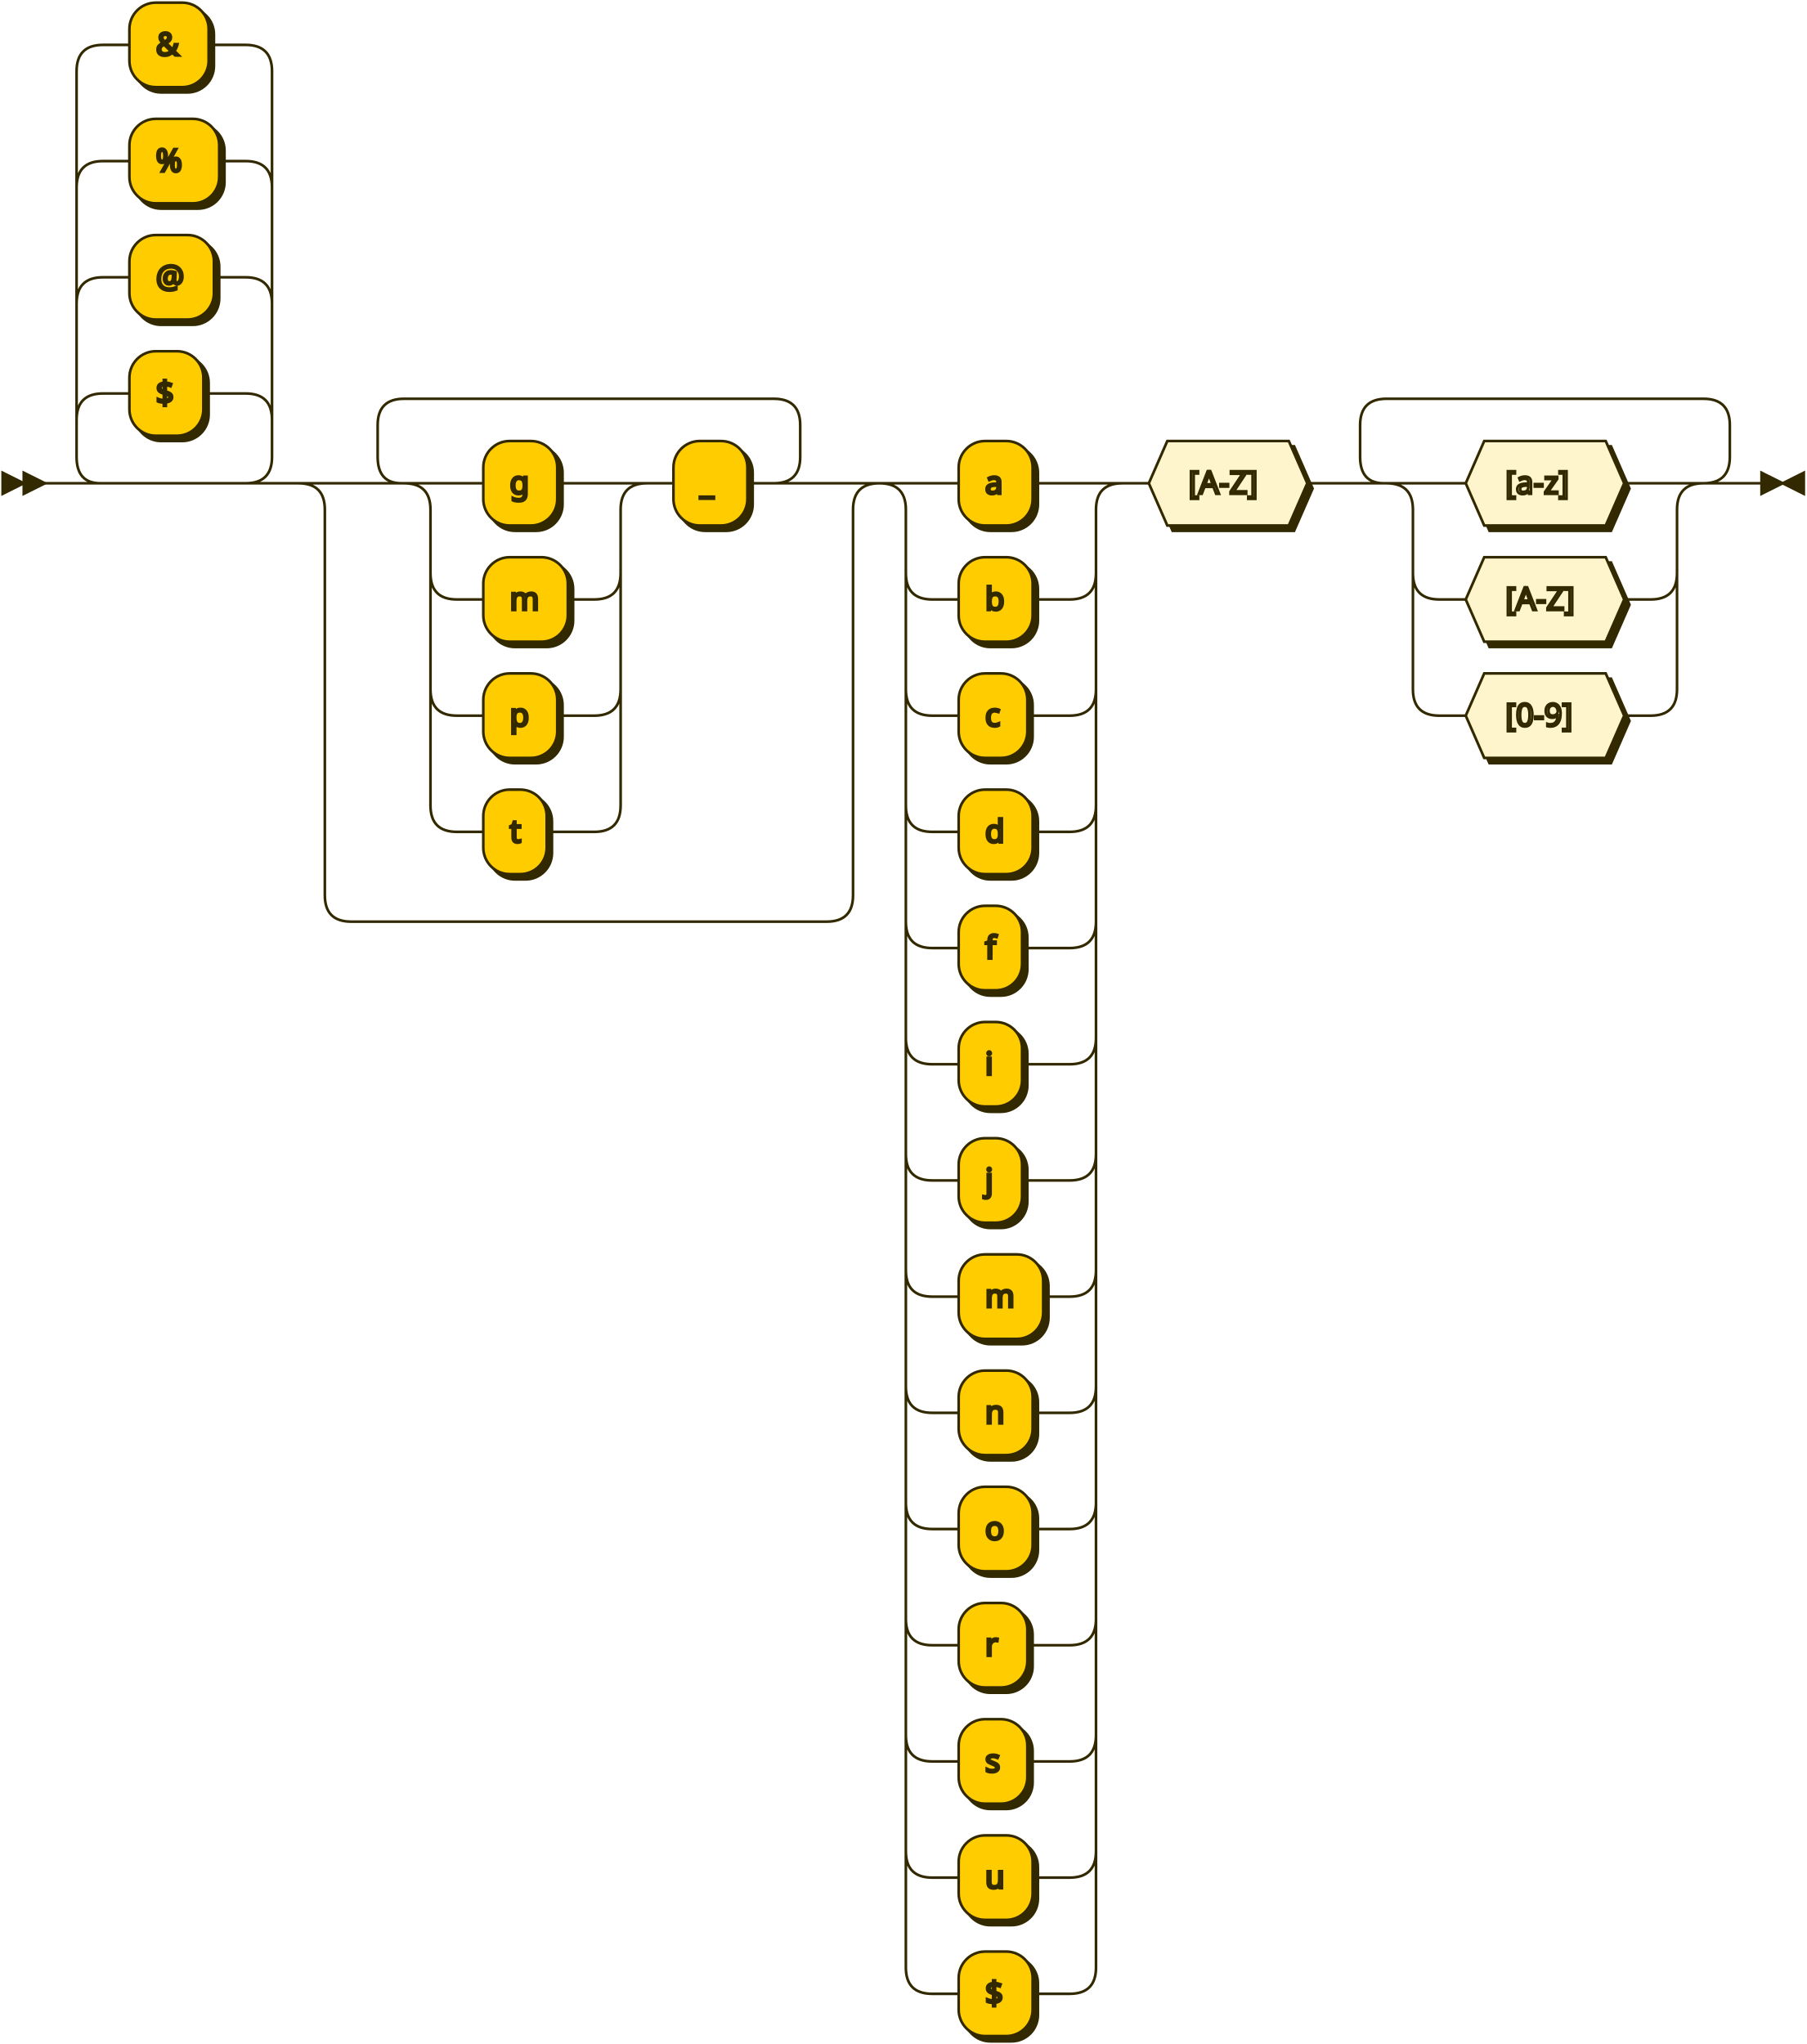
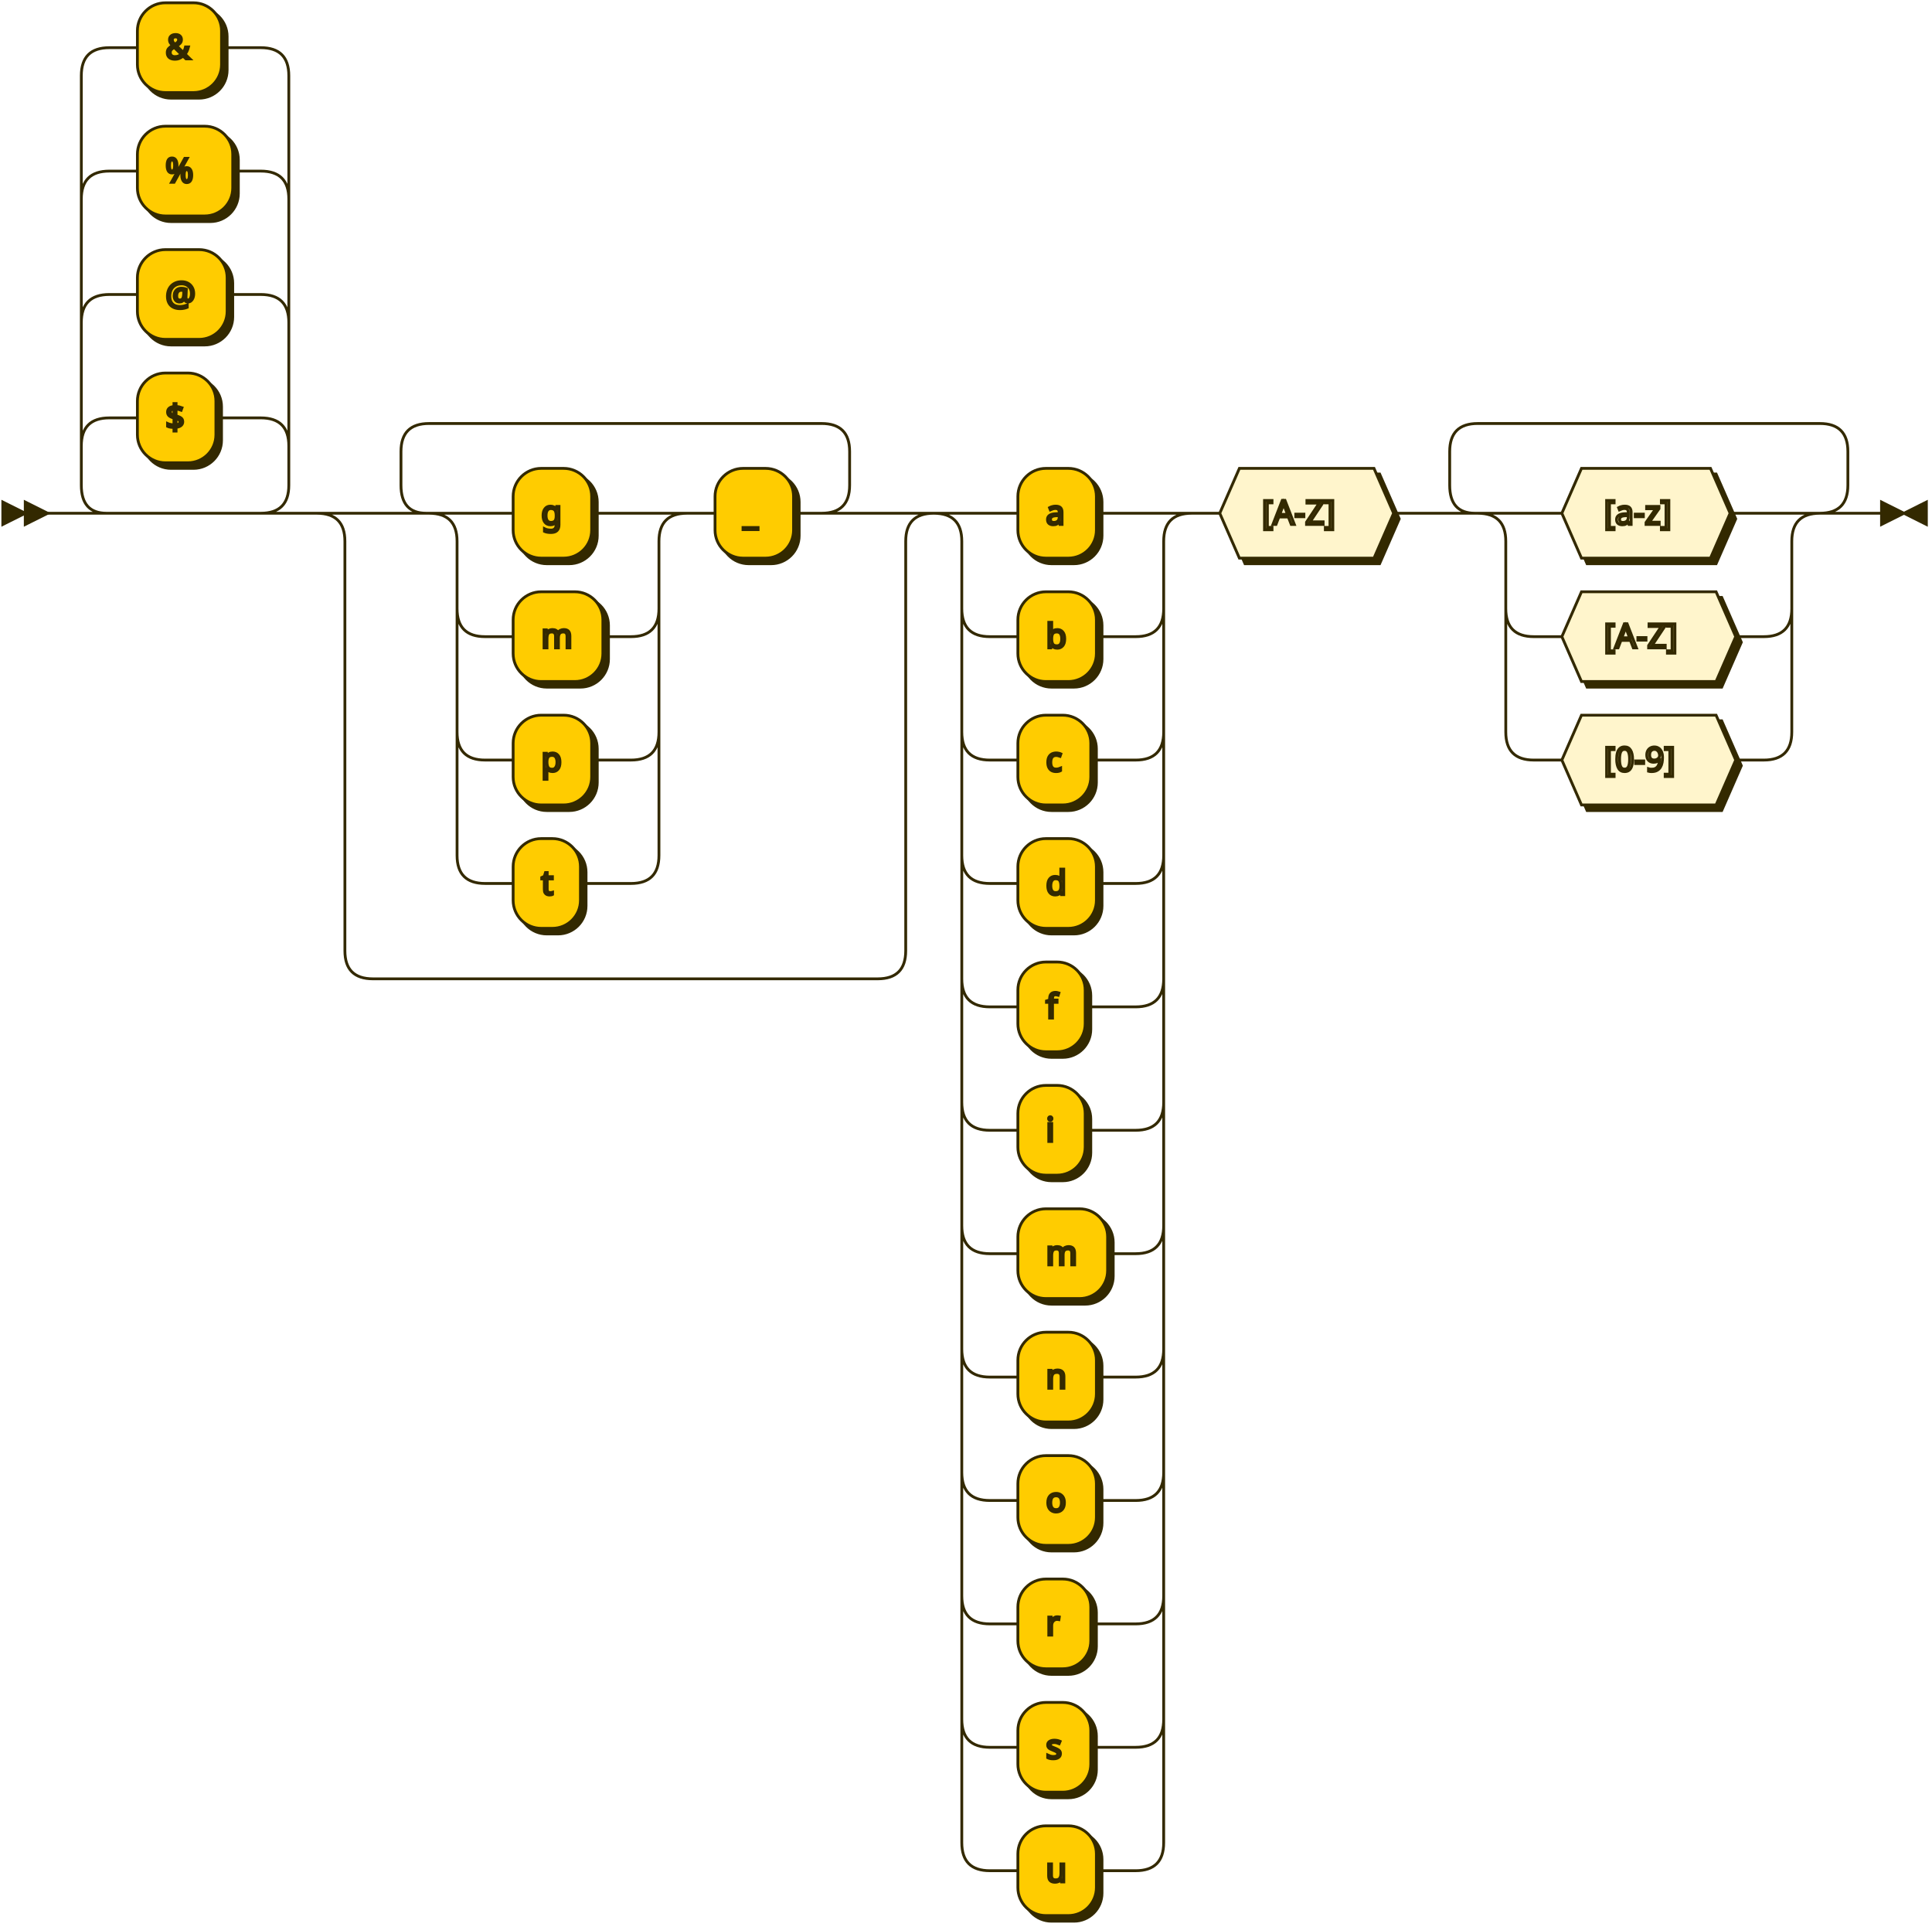
- <svg xmlns="http://www.w3.org/2000/svg" width="684" height="774">
+ <svg xmlns="http://www.w3.org/2000/svg" width="689" height="687">
  <style type="text/css">
    @namespace "http://www.w3.org/2000/svg";

    .line {
    fill: none;
    stroke: #332900;
    }

    filled {
    fill: #332900;
    stroke: none;
    }

    text {
    font-family: Verdana, sans-serif;
    font-size: 12px;
    fill: #4D3D00;
    }

    text.terminal {
    font-family: Verdana, Sans-serif;
    font-size: 12px;
    fill: #4D3D00;
    }

    rect, circle, polygon {
    fill: #332900;
    stroke: #332900;
    }

    .terminal {
    fill: #FFCC00;
    stroke: #332900;
    }

    .nonterminal {
    fill: #FFEB99;
    stroke: #332900;
    }

    .text {
    fill: none;
    stroke: none;
    }

    .regexp {
    fill: #FFF5CC;
    stroke: #332900;
    }
  </style>
  <polygon points="9 183 1 179 1 187" />
  <polygon points="17 183 9 179 9 187" />
-   <rect width="28" height="32" x="51" y="135" rx="10" />
-   <rect width="28" height="32" x="49" y="133" class="terminal" rx="10" />
-   <text x="59" y="153" class="terminal">
-     $
-   </text>
-   <rect width="32" height="32" x="51" y="91" rx="10" />
-   <rect width="32" height="32" x="49" y="89" class="terminal" rx="10" />
-   <text x="59" y="109" class="terminal">
-     @
-   </text>
-   <rect width="34" height="32" x="51" y="47" rx="10" />
-   <rect width="34" height="32" x="49" y="45" class="terminal" rx="10" />
-   <text x="59" y="65" class="terminal">
-     %
-   </text>
-   <rect width="30" height="32" x="51" y="3" rx="10" />
-   <rect width="30" height="32" x="49" y="1" class="terminal" rx="10" />
-   <text x="59" y="21" class="terminal">
-     &amp;
-   </text>
-   <rect width="28" height="32" x="185" y="169" rx="10" />
-   <rect width="28" height="32" x="183" y="167" class="terminal" rx="10" />
-   <text x="193" y="187" class="terminal">
-     g
-   </text>
-   <rect width="32" height="32" x="185" y="213" rx="10" />
-   <rect width="32" height="32" x="183" y="211" class="terminal" rx="10" />
-   <text x="193" y="231" class="terminal">
-     m
-   </text>
-   <rect width="28" height="32" x="185" y="257" rx="10" />
-   <rect width="28" height="32" x="183" y="255" class="terminal" rx="10" />
-   <text x="193" y="275" class="terminal">
-     p
-   </text>
-   <rect width="24" height="32" x="185" y="301" rx="10" />
-   <rect width="24" height="32" x="183" y="299" class="terminal" rx="10" />
-   <text x="193" y="319" class="terminal">
-     t
-   </text>
-   <rect width="28" height="32" x="257" y="169" rx="10" />
-   <rect width="28" height="32" x="255" y="167" class="terminal" rx="10" />
-   <text x="265" y="187" class="terminal">
-     _
-   </text>
-   <rect width="28" height="32" x="365" y="169" rx="10" />
-   <rect width="28" height="32" x="363" y="167" class="terminal" rx="10" />
-   <text x="373" y="187" class="terminal">
-     a
-   </text>
-   <rect width="28" height="32" x="365" y="213" rx="10" />
-   <rect width="28" height="32" x="363" y="211" class="terminal" rx="10" />
-   <text x="373" y="231" class="terminal">
-     b
-   </text>
-   <rect width="26" height="32" x="365" y="257" rx="10" />
-   <rect width="26" height="32" x="363" y="255" class="terminal" rx="10" />
-   <text x="373" y="275" class="terminal">
-     c
-   </text>
-   <rect width="28" height="32" x="365" y="301" rx="10" />
-   <rect width="28" height="32" x="363" y="299" class="terminal" rx="10" />
-   <text x="373" y="319" class="terminal">
-     d
-   </text>
-   <rect width="24" height="32" x="365" y="345" rx="10" />
-   <rect width="24" height="32" x="363" y="343" class="terminal" rx="10" />
-   <text x="373" y="363" class="terminal">
-     f
-   </text>
-   <rect width="24" height="32" x="365" y="389" rx="10" />
-   <rect width="24" height="32" x="363" y="387" class="terminal" rx="10" />
-   <text x="373" y="407" class="terminal">
-     i
-   </text>
-   <rect width="24" height="32" x="365" y="433" rx="10" />
-   <rect width="24" height="32" x="363" y="431" class="terminal" rx="10" />
-   <text x="373" y="451" class="terminal">
-     j
-   </text>
-   <rect width="32" height="32" x="365" y="477" rx="10" />
-   <rect width="32" height="32" x="363" y="475" class="terminal" rx="10" />
-   <text x="373" y="495" class="terminal">
-     m
-   </text>
-   <rect width="28" height="32" x="365" y="521" rx="10" />
-   <rect width="28" height="32" x="363" y="519" class="terminal" rx="10" />
-   <text x="373" y="539" class="terminal">
-     n
-   </text>
-   <rect width="28" height="32" x="365" y="565" rx="10" />
-   <rect width="28" height="32" x="363" y="563" class="terminal" rx="10" />
-   <text x="373" y="583" class="terminal">
-     o
-   </text>
-   <rect width="26" height="32" x="365" y="609" rx="10" />
-   <rect width="26" height="32" x="363" y="607" class="terminal" rx="10" />
-   <text x="373" y="627" class="terminal">
-     r
-   </text>
-   <rect width="26" height="32" x="365" y="653" rx="10" />
-   <rect width="26" height="32" x="363" y="651" class="terminal" rx="10" />
-   <text x="373" y="671" class="terminal">
-     s
-   </text>
-   <rect width="28" height="32" x="365" y="697" rx="10" />
-   <rect width="28" height="32" x="363" y="695" class="terminal" rx="10" />
-   <text x="373" y="715" class="terminal">
-     u
-   </text>
-   <rect width="28" height="32" x="365" y="741" rx="10" />
-   <rect width="28" height="32" x="363" y="739" class="terminal" rx="10" />
-   <text x="373" y="759" class="terminal">
-     $
-   </text>
-   <polygon points="437 185 444 169 490 169 497 185 490 201 444 201" />
-   <polygon points="435 183 442 167 488 167 495 183 488 199 442 199" class="regexp" />
-   <text x="450" y="187" class="regexp">
-     [A-Z]
-   </text>
-   <polygon points="557 185 564 169 610 169 617 185 610 201 564 201" />
-   <polygon points="555 183 562 167 608 167 615 183 608 199 562 199" class="regexp" />
-   <text x="570" y="187" class="regexp">
-     [a-z]
-   </text>
-   <polygon points="557 229 564 213 610 213 617 229 610 245 564 245" />
-   <polygon points="555 227 562 211 608 211 615 227 608 243 562 243" class="regexp" />
-   <text x="570" y="231" class="regexp">
-     [A-Z]
-   </text>
-   <polygon points="557 273 564 257 610 257 617 273 610 289 564 289" />
-   <polygon points="555 271 562 255 608 255 615 271 608 287 562 287" class="regexp" />
-   <text x="570" y="275" class="regexp">
-     [0-9]
-   </text>
-   <path d="m17 183 h2 m20 0 h10 m0 0 h44 m-74 0 l20 0 m-1 0 q-9 0 -9 -10 l0 -14 q0 -10 10 -10 m54 34 l20 0 m-20 0 q10 0 10 -10 l0 -14 q0 -10 -10 -10 m-54 0 h10 m28 0 h10 m0 0 h6 m-64 10 l0 -44 q0 -10 10 -10 m64 54 l0 -44 q0 -10 -10 -10 m-54 0 h10 m32 0 h10 m0 0 h2 m-64 10 l0 -44 q0 -10 10 -10 m64 54 l0 -44 q0 -10 -10 -10 m-54 0 h10 m34 0 h10 m-64 10 l0 -44 q0 -10 10 -10 m64 54 l0 -44 q0 -10 -10 -10 m-54 0 h10 m30 0 h10 m0 0 h4 m80 166 h10 m28 0 h10 m0 0 h4 m-72 0 h20 m52 0 h20 m-92 0 q10 0 10 10 m72 0 q0 -10 10 -10 m-82 10 v24 m72 0 v-24 m-72 24 q0 10 10 10 m52 0 q10 0 10 -10 m-62 10 h10 m32 0 h10 m-62 -10 v20 m72 0 v-20 m-72 20 v24 m72 0 v-24 m-72 24 q0 10 10 10 m52 0 q10 0 10 -10 m-62 10 h10 m28 0 h10 m0 0 h4 m-62 -10 v20 m72 0 v-20 m-72 20 v24 m72 0 v-24 m-72 24 q0 10 10 10 m52 0 q10 0 10 -10 m-62 10 h10 m24 0 h10 m0 0 h8 m20 -132 h10 m28 0 h10 m-160 0 l20 0 m-1 0 q-9 0 -9 -10 l0 -12 q0 -10 10 -10 m140 32 l20 0 m-20 0 q10 0 10 -10 l0 -12 q0 -10 -10 -10 m-140 0 h10 m0 0 h130 m-180 32 h20 m180 0 h20 m-220 0 q10 0 10 10 m200 0 q0 -10 10 -10 m-210 10 v146 m200 0 v-146 m-200 146 q0 10 10 10 m180 0 q10 0 10 -10 m-190 10 h10 m0 0 h170 m40 -166 h10 m28 0 h10 m0 0 h4 m-72 0 h20 m52 0 h20 m-92 0 q10 0 10 10 m72 0 q0 -10 10 -10 m-82 10 v24 m72 0 v-24 m-72 24 q0 10 10 10 m52 0 q10 0 10 -10 m-62 10 h10 m28 0 h10 m0 0 h4 m-62 -10 v20 m72 0 v-20 m-72 20 v24 m72 0 v-24 m-72 24 q0 10 10 10 m52 0 q10 0 10 -10 m-62 10 h10 m26 0 h10 m0 0 h6 m-62 -10 v20 m72 0 v-20 m-72 20 v24 m72 0 v-24 m-72 24 q0 10 10 10 m52 0 q10 0 10 -10 m-62 10 h10 m28 0 h10 m0 0 h4 m-62 -10 v20 m72 0 v-20 m-72 20 v24 m72 0 v-24 m-72 24 q0 10 10 10 m52 0 q10 0 10 -10 m-62 10 h10 m24 0 h10 m0 0 h8 m-62 -10 v20 m72 0 v-20 m-72 20 v24 m72 0 v-24 m-72 24 q0 10 10 10 m52 0 q10 0 10 -10 m-62 10 h10 m24 0 h10 m0 0 h8 m-62 -10 v20 m72 0 v-20 m-72 20 v24 m72 0 v-24 m-72 24 q0 10 10 10 m52 0 q10 0 10 -10 m-62 10 h10 m24 0 h10 m0 0 h8 m-62 -10 v20 m72 0 v-20 m-72 20 v24 m72 0 v-24 m-72 24 q0 10 10 10 m52 0 q10 0 10 -10 m-62 10 h10 m32 0 h10 m-62 -10 v20 m72 0 v-20 m-72 20 v24 m72 0 v-24 m-72 24 q0 10 10 10 m52 0 q10 0 10 -10 m-62 10 h10 m28 0 h10 m0 0 h4 m-62 -10 v20 m72 0 v-20 m-72 20 v24 m72 0 v-24 m-72 24 q0 10 10 10 m52 0 q10 0 10 -10 m-62 10 h10 m28 0 h10 m0 0 h4 m-62 -10 v20 m72 0 v-20 m-72 20 v24 m72 0 v-24 m-72 24 q0 10 10 10 m52 0 q10 0 10 -10 m-62 10 h10 m26 0 h10 m0 0 h6 m-62 -10 v20 m72 0 v-20 m-72 20 v24 m72 0 v-24 m-72 24 q0 10 10 10 m52 0 q10 0 10 -10 m-62 10 h10 m26 0 h10 m0 0 h6 m-62 -10 v20 m72 0 v-20 m-72 20 v24 m72 0 v-24 m-72 24 q0 10 10 10 m52 0 q10 0 10 -10 m-62 10 h10 m28 0 h10 m0 0 h4 m-62 -10 v20 m72 0 v-20 m-72 20 v24 m72 0 v-24 m-72 24 q0 10 10 10 m52 0 q10 0 10 -10 m-62 10 h10 m28 0 h10 m0 0 h4 m20 -572 h10 m60 0 h10 m40 0 h10 m60 0 h10 m-100 0 h20 m80 0 h20 m-120 0 q10 0 10 10 m100 0 q0 -10 10 -10 m-110 10 v24 m100 0 v-24 m-100 24 q0 10 10 10 m80 0 q10 0 10 -10 m-90 10 h10 m60 0 h10 m-90 -10 v20 m100 0 v-20 m-100 20 v24 m100 0 v-24 m-100 24 q0 10 10 10 m80 0 q10 0 10 -10 m-90 10 h10 m60 0 h10 m-120 -88 l20 0 m-1 0 q-9 0 -9 -10 l0 -12 q0 -10 10 -10 m120 32 l20 0 m-20 0 q10 0 10 -10 l0 -12 q0 -10 -10 -10 m-120 0 h10 m0 0 h110 m23 32 h-3" class="line" />
-   <polygon points="675 183 683 179 683 187" />
-   <polygon points="675 183 667 179 667 187" />
+   <rect x="51" y="135" width="28" height="32" rx="10" />
+   <rect x="49" y="133" width="28" height="32" class="terminal" rx="10" />
+   <text class="terminal" x="59" y="153">$</text>
+   <rect x="51" y="91" width="32" height="32" rx="10" />
+   <rect x="49" y="89" width="32" height="32" class="terminal" rx="10" />
+   <text class="terminal" x="59" y="109">@</text>
+   <rect x="51" y="47" width="34" height="32" rx="10" />
+   <rect x="49" y="45" width="34" height="32" class="terminal" rx="10" />
+   <text class="terminal" x="59" y="65">%</text>
+   <rect x="51" y="3" width="30" height="32" rx="10" />
+   <rect x="49" y="1" width="30" height="32" class="terminal" rx="10" />
+   <text class="terminal" x="59" y="21">&amp;</text>
+   <rect x="185" y="169" width="28" height="32" rx="10" />
+   <rect x="183" y="167" width="28" height="32" class="terminal" rx="10" />
+   <text class="terminal" x="193" y="187">g</text>
+   <rect x="185" y="213" width="32" height="32" rx="10" />
+   <rect x="183" y="211" width="32" height="32" class="terminal" rx="10" />
+   <text class="terminal" x="193" y="231">m</text>
+   <rect x="185" y="257" width="28" height="32" rx="10" />
+   <rect x="183" y="255" width="28" height="32" class="terminal" rx="10" />
+   <text class="terminal" x="193" y="275">p</text>
+   <rect x="185" y="301" width="24" height="32" rx="10" />
+   <rect x="183" y="299" width="24" height="32" class="terminal" rx="10" />
+   <text class="terminal" x="193" y="319">t</text>
+   <rect x="257" y="169" width="28" height="32" rx="10" />
+   <rect x="255" y="167" width="28" height="32" class="terminal" rx="10" />
+   <text class="terminal" x="265" y="187">_</text>
+   <rect x="365" y="169" width="28" height="32" rx="10" />
+   <rect x="363" y="167" width="28" height="32" class="terminal" rx="10" />
+   <text class="terminal" x="373" y="187">a</text>
+   <rect x="365" y="213" width="28" height="32" rx="10" />
+   <rect x="363" y="211" width="28" height="32" class="terminal" rx="10" />
+   <text class="terminal" x="373" y="231">b</text>
+   <rect x="365" y="257" width="26" height="32" rx="10" />
+   <rect x="363" y="255" width="26" height="32" class="terminal" rx="10" />
+   <text class="terminal" x="373" y="275">c</text>
+   <rect x="365" y="301" width="28" height="32" rx="10" />
+   <rect x="363" y="299" width="28" height="32" class="terminal" rx="10" />
+   <text class="terminal" x="373" y="319">d</text>
+   <rect x="365" y="345" width="24" height="32" rx="10" />
+   <rect x="363" y="343" width="24" height="32" class="terminal" rx="10" />
+   <text class="terminal" x="373" y="363">f</text>
+   <rect x="365" y="389" width="24" height="32" rx="10" />
+   <rect x="363" y="387" width="24" height="32" class="terminal" rx="10" />
+   <text class="terminal" x="373" y="407">i</text>
+   <rect x="365" y="433" width="32" height="32" rx="10" />
+   <rect x="363" y="431" width="32" height="32" class="terminal" rx="10" />
+   <text class="terminal" x="373" y="451">m</text>
+   <rect x="365" y="477" width="28" height="32" rx="10" />
+   <rect x="363" y="475" width="28" height="32" class="terminal" rx="10" />
+   <text class="terminal" x="373" y="495">n</text>
+   <rect x="365" y="521" width="28" height="32" rx="10" />
+   <rect x="363" y="519" width="28" height="32" class="terminal" rx="10" />
+   <text class="terminal" x="373" y="539">o</text>
+   <rect x="365" y="565" width="26" height="32" rx="10" />
+   <rect x="363" y="563" width="26" height="32" class="terminal" rx="10" />
+   <text class="terminal" x="373" y="583">r</text>
+   <rect x="365" y="609" width="26" height="32" rx="10" />
+   <rect x="363" y="607" width="26" height="32" class="terminal" rx="10" />
+   <text class="terminal" x="373" y="627">s</text>
+   <rect x="365" y="653" width="28" height="32" rx="10" />
+   <rect x="363" y="651" width="28" height="32" class="terminal" rx="10" />
+   <text class="terminal" x="373" y="671">u</text>
+   <polygon points="437 185 444 169 492 169 499 185 492 201 444 201" />
+   <polygon points="435 183 442 167 490 167 497 183 490 199 442 199" class="regexp" />
+   <text class="regexp" x="450" y="187">[A-Z]</text>
+   <polygon points="559 185 566 169 612 169 619 185 612 201 566 201" />
+   <polygon points="557 183 564 167 610 167 617 183 610 199 564 199" class="regexp" />
+   <text class="regexp" x="572" y="187">[a-z]</text>
+   <polygon points="559 229 566 213 614 213 621 229 614 245 566 245" />
+   <polygon points="557 227 564 211 612 211 619 227 612 243 564 243" class="regexp" />
+   <text class="regexp" x="572" y="231">[A-Z]</text>
+   <polygon points="559 273 566 257 614 257 621 273 614 289 566 289" />
+   <polygon points="557 271 564 255 612 255 619 271 612 287 564 287" class="regexp" />
+   <text class="regexp" x="572" y="275">[0-9]</text>
+   <path class="line" d="m17 183 h2 m20 0 h10 m0 0 h44 m-74 0 l20 0 m-1 0 q-9 0 -9 -10 l0 -14 q0 -10 10 -10 m54 34 l20 0 m-20 0 q10 0 10 -10 l0 -14 q0 -10 -10 -10 m-54 0 h10 m28 0 h10 m0 0 h6 m-64 10 l0 -44 q0 -10 10 -10 m64 54 l0 -44 q0 -10 -10 -10 m-54 0 h10 m32 0 h10 m0 0 h2 m-64 10 l0 -44 q0 -10 10 -10 m64 54 l0 -44 q0 -10 -10 -10 m-54 0 h10 m34 0 h10 m-64 10 l0 -44 q0 -10 10 -10 m64 54 l0 -44 q0 -10 -10 -10 m-54 0 h10 m30 0 h10 m0 0 h4 m80 166 h10 m28 0 h10 m0 0 h4 m-72 0 h20 m52 0 h20 m-92 0 q10 0 10 10 m72 0 q0 -10 10 -10 m-82 10 v24 m72 0 v-24 m-72 24 q0 10 10 10 m52 0 q10 0 10 -10 m-62 10 h10 m32 0 h10 m-62 -10 v20 m72 0 v-20 m-72 20 v24 m72 0 v-24 m-72 24 q0 10 10 10 m52 0 q10 0 10 -10 m-62 10 h10 m28 0 h10 m0 0 h4 m-62 -10 v20 m72 0 v-20 m-72 20 v24 m72 0 v-24 m-72 24 q0 10 10 10 m52 0 q10 0 10 -10 m-62 10 h10 m24 0 h10 m0 0 h8 m20 -132 h10 m28 0 h10 m-160 0 l20 0 m-1 0 q-9 0 -9 -10 l0 -12 q0 -10 10 -10 m140 32 l20 0 m-20 0 q10 0 10 -10 l0 -12 q0 -10 -10 -10 m-140 0 h10 m0 0 h130 m-180 32 h20 m180 0 h20 m-220 0 q10 0 10 10 m200 0 q0 -10 10 -10 m-210 10 v146 m200 0 v-146 m-200 146 q0 10 10 10 m180 0 q10 0 10 -10 m-190 10 h10 m0 0 h170 m40 -166 h10 m28 0 h10 m0 0 h4 m-72 0 h20 m52 0 h20 m-92 0 q10 0 10 10 m72 0 q0 -10 10 -10 m-82 10 v24 m72 0 v-24 m-72 24 q0 10 10 10 m52 0 q10 0 10 -10 m-62 10 h10 m28 0 h10 m0 0 h4 m-62 -10 v20 m72 0 v-20 m-72 20 v24 m72 0 v-24 m-72 24 q0 10 10 10 m52 0 q10 0 10 -10 m-62 10 h10 m26 0 h10 m0 0 h6 m-62 -10 v20 m72 0 v-20 m-72 20 v24 m72 0 v-24 m-72 24 q0 10 10 10 m52 0 q10 0 10 -10 m-62 10 h10 m28 0 h10 m0 0 h4 m-62 -10 v20 m72 0 v-20 m-72 20 v24 m72 0 v-24 m-72 24 q0 10 10 10 m52 0 q10 0 10 -10 m-62 10 h10 m24 0 h10 m0 0 h8 m-62 -10 v20 m72 0 v-20 m-72 20 v24 m72 0 v-24 m-72 24 q0 10 10 10 m52 0 q10 0 10 -10 m-62 10 h10 m24 0 h10 m0 0 h8 m-62 -10 v20 m72 0 v-20 m-72 20 v24 m72 0 v-24 m-72 24 q0 10 10 10 m52 0 q10 0 10 -10 m-62 10 h10 m32 0 h10 m-62 -10 v20 m72 0 v-20 m-72 20 v24 m72 0 v-24 m-72 24 q0 10 10 10 m52 0 q10 0 10 -10 m-62 10 h10 m28 0 h10 m0 0 h4 m-62 -10 v20 m72 0 v-20 m-72 20 v24 m72 0 v-24 m-72 24 q0 10 10 10 m52 0 q10 0 10 -10 m-62 10 h10 m28 0 h10 m0 0 h4 m-62 -10 v20 m72 0 v-20 m-72 20 v24 m72 0 v-24 m-72 24 q0 10 10 10 m52 0 q10 0 10 -10 m-62 10 h10 m26 0 h10 m0 0 h6 m-62 -10 v20 m72 0 v-20 m-72 20 v24 m72 0 v-24 m-72 24 q0 10 10 10 m52 0 q10 0 10 -10 m-62 10 h10 m26 0 h10 m0 0 h6 m-62 -10 v20 m72 0 v-20 m-72 20 v24 m72 0 v-24 m-72 24 q0 10 10 10 m52 0 q10 0 10 -10 m-62 10 h10 m28 0 h10 m0 0 h4 m20 -484 h10 m62 0 h10 m40 0 h10 m60 0 h10 m0 0 h2 m-102 0 h20 m82 0 h20 m-122 0 q10 0 10 10 m102 0 q0 -10 10 -10 m-112 10 v24 m102 0 v-24 m-102 24 q0 10 10 10 m82 0 q10 0 10 -10 m-92 10 h10 m62 0 h10 m-92 -10 v20 m102 0 v-20 m-102 20 v24 m102 0 v-24 m-102 24 q0 10 10 10 m82 0 q10 0 10 -10 m-92 10 h10 m62 0 h10 m-122 -88 l20 0 m-1 0 q-9 0 -9 -10 l0 -12 q0 -10 10 -10 m122 32 l20 0 m-20 0 q10 0 10 -10 l0 -12 q0 -10 -10 -10 m-122 0 h10 m0 0 h112 m23 32 h-3" />
+   <polygon points="679 183 687 179 687 187" />
+   <polygon points="679 183 671 179 671 187" />
</svg>
